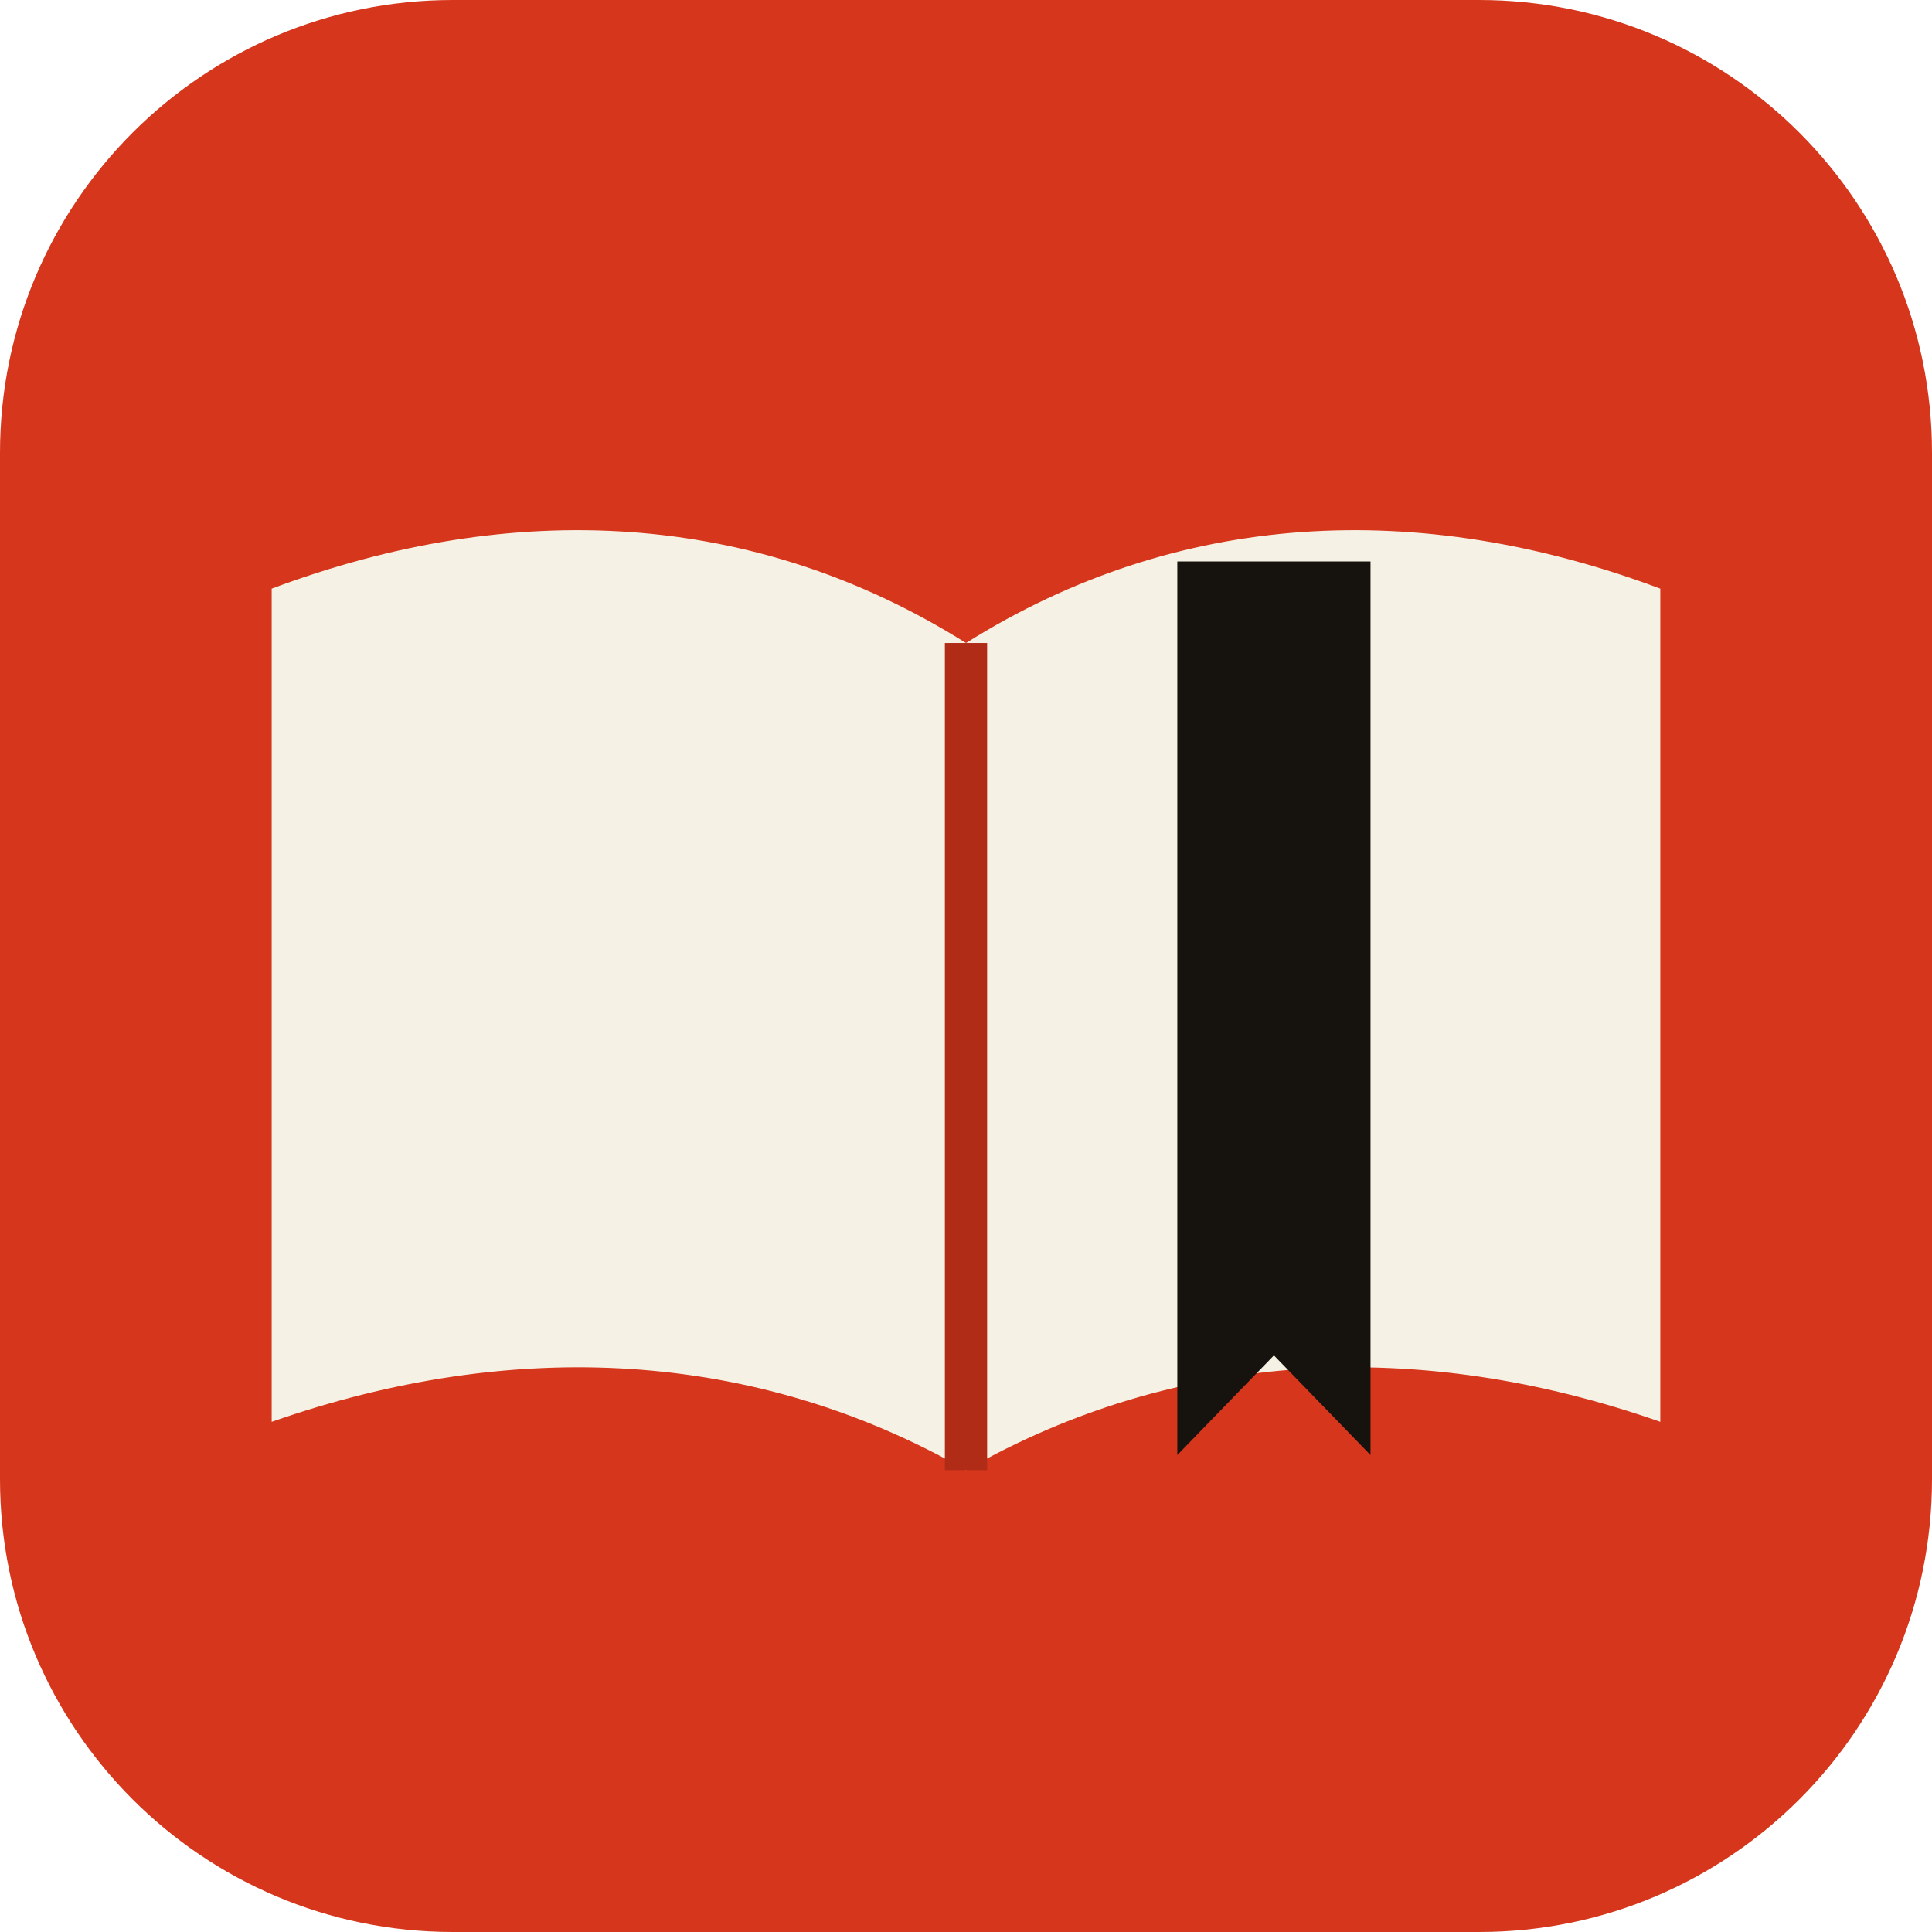
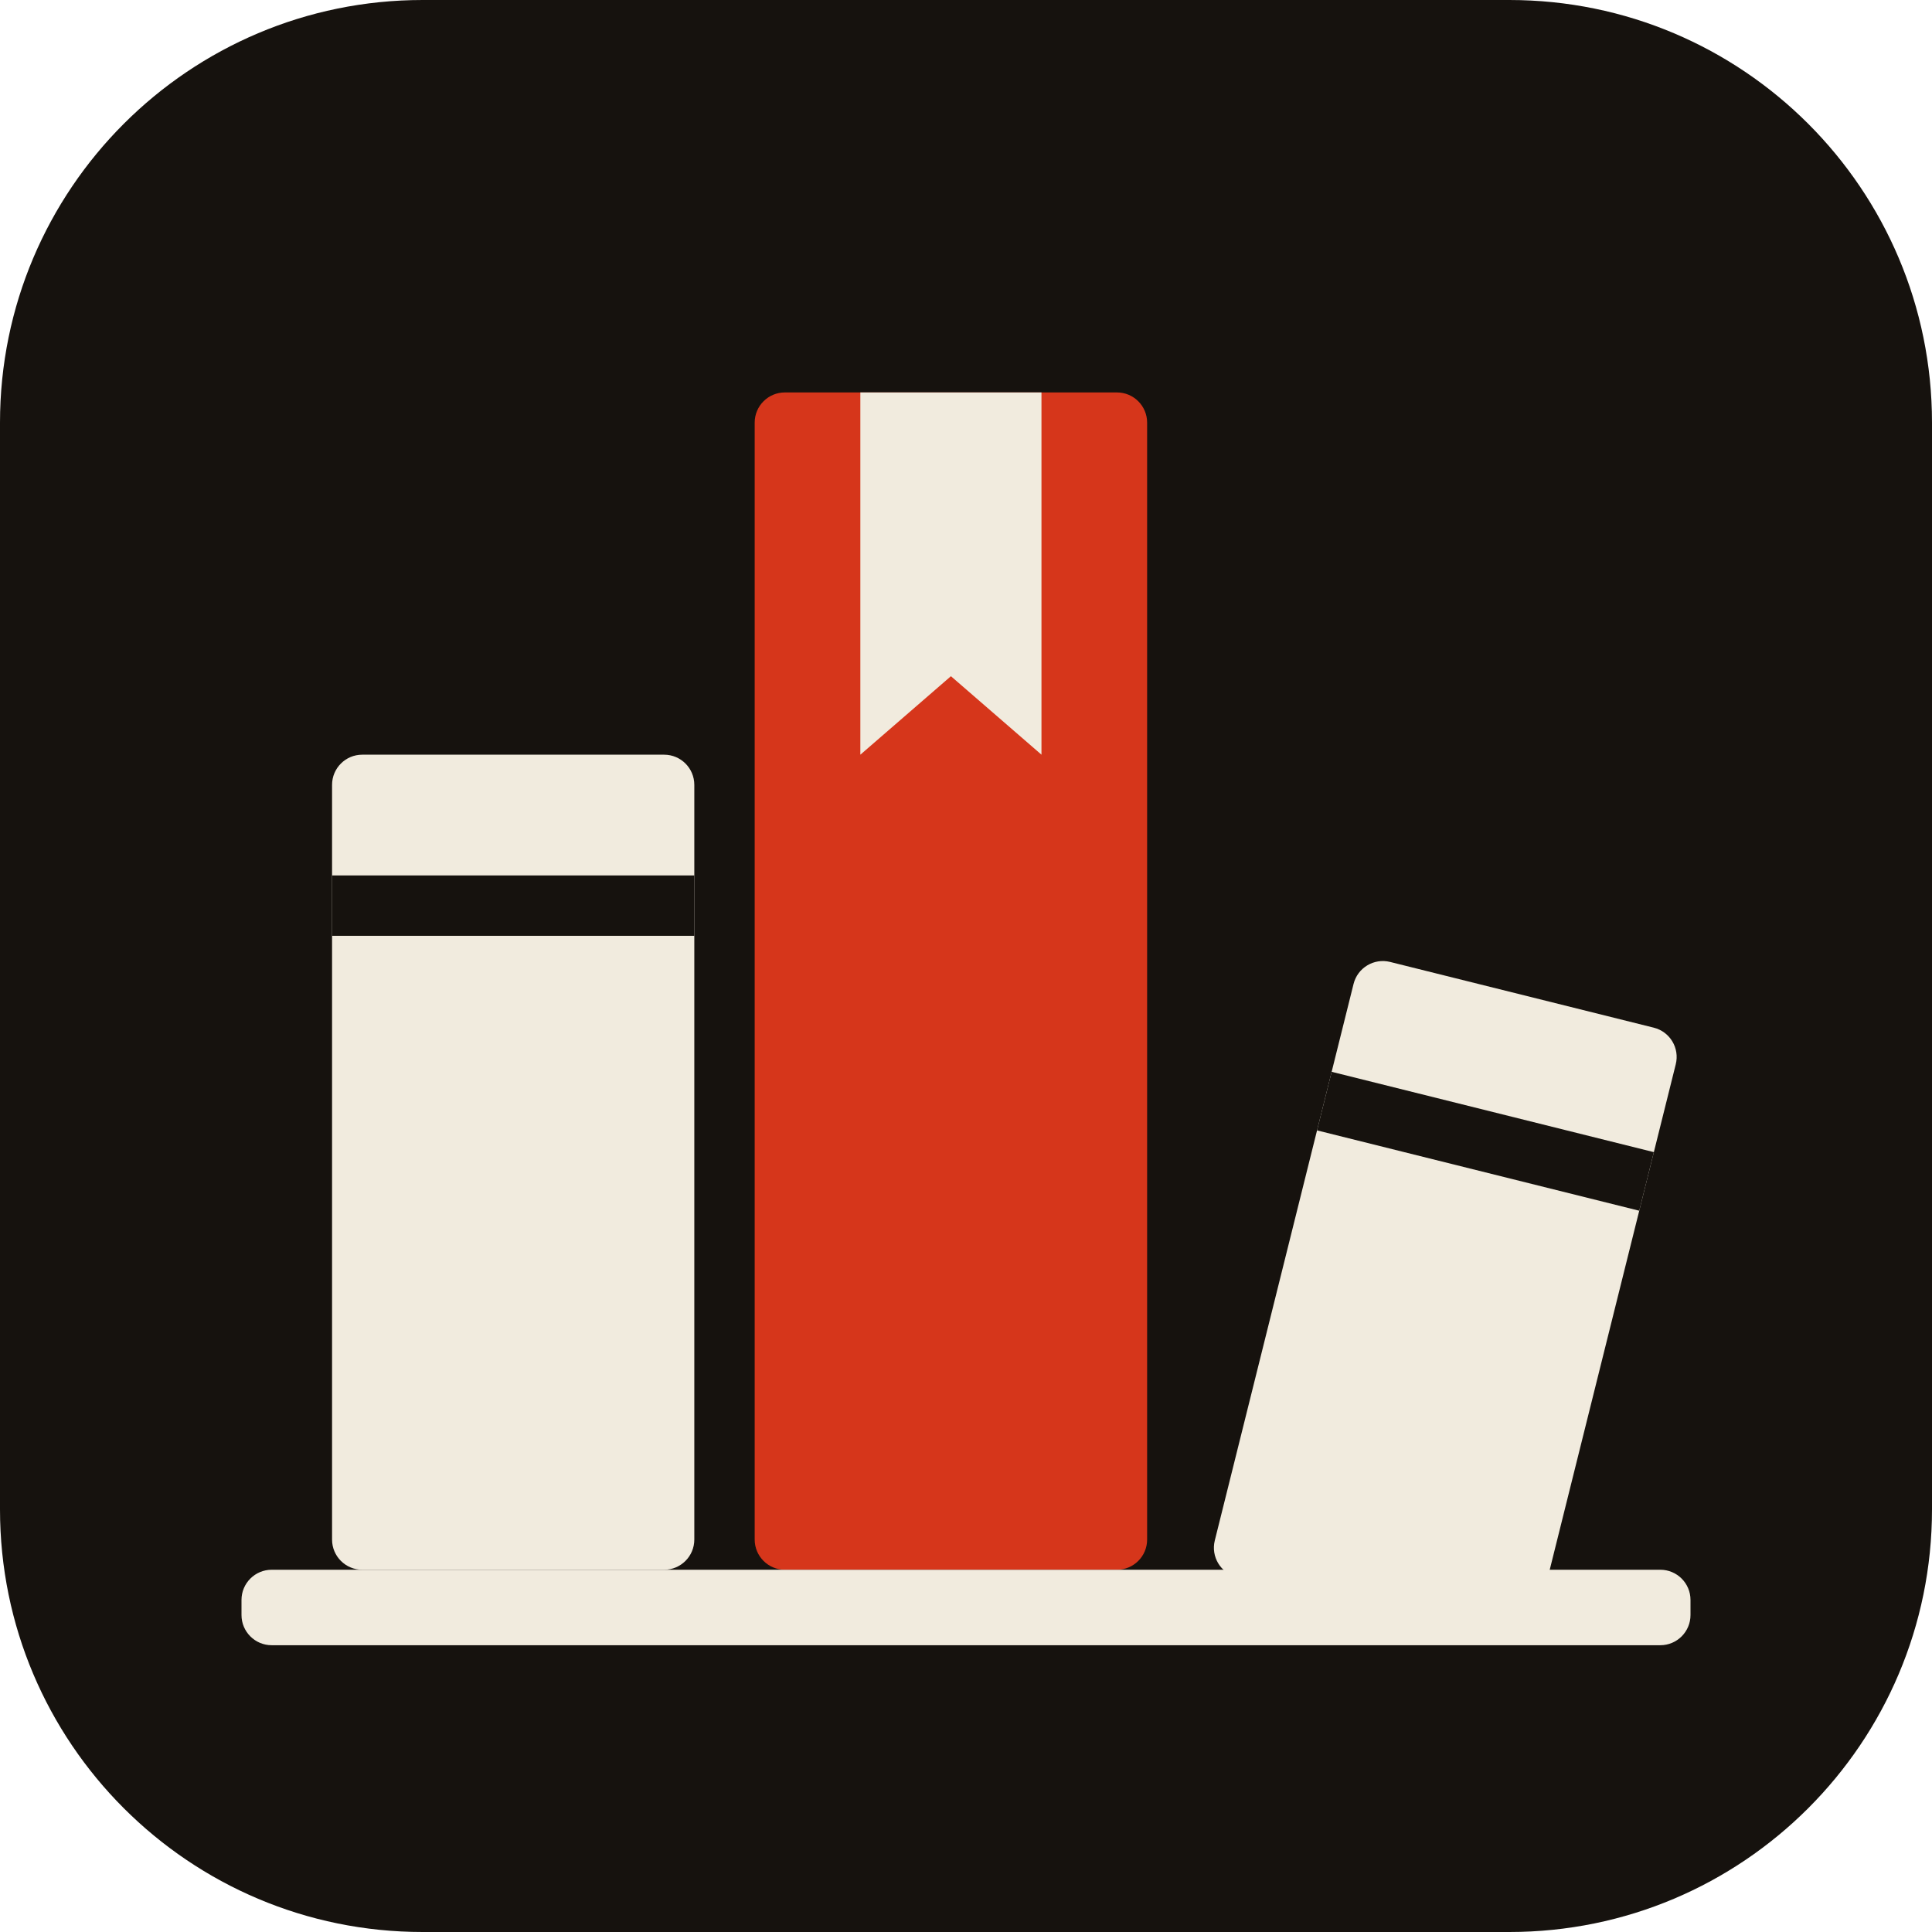
<svg xmlns="http://www.w3.org/2000/svg" viewBox="0 0 64 64">
-   <rect width="64" height="64" rx="15" fill="#d6361b" />
-   <path d="M9 19.5c8-3 16-2.6 23 1.8v27.4c-7-4-15-4.4-23-1.6z" fill="#f6f1e5" />
-   <path d="M55 19.5c-8-3-16-2.6-23 1.8v27.4c7-4 15-4.4 23-1.6z" fill="#f6f1e5" />
-   <path d="M32 21.3v27.4" stroke="#b02c17" stroke-width="1.4" />
-   <path d="M39 18.6h6.4v29.6l-3.2-3.3-3.2 3.3z" fill="#16120e" />
+   <rect width="64" height="64" rx="14" fill="#16120e" />
+   <rect x="11" y="25" width="12" height="27" rx="1" fill="#f1ebde" />
+   <rect x="11" y="29" width="12" height="2" fill="#16120e" />
+   <rect x="25" y="13" width="13" height="39" rx="1" fill="#d6361b" />
+   <path d="M28.5 13h6v12l-3-2.6-3 2.6z" fill="#f1ebde" />
+   <g transform="rotate(14 40 52)">
+     <rect x="40" y="31" width="11" height="21" rx="1" fill="#f1ebde" />
+     <rect x="40" y="35" width="11" height="2" fill="#16120e" />
+   </g>
+   <rect x="8" y="52" width="48" height="2.5" rx="1" fill="#f1ebde" />
</svg>
